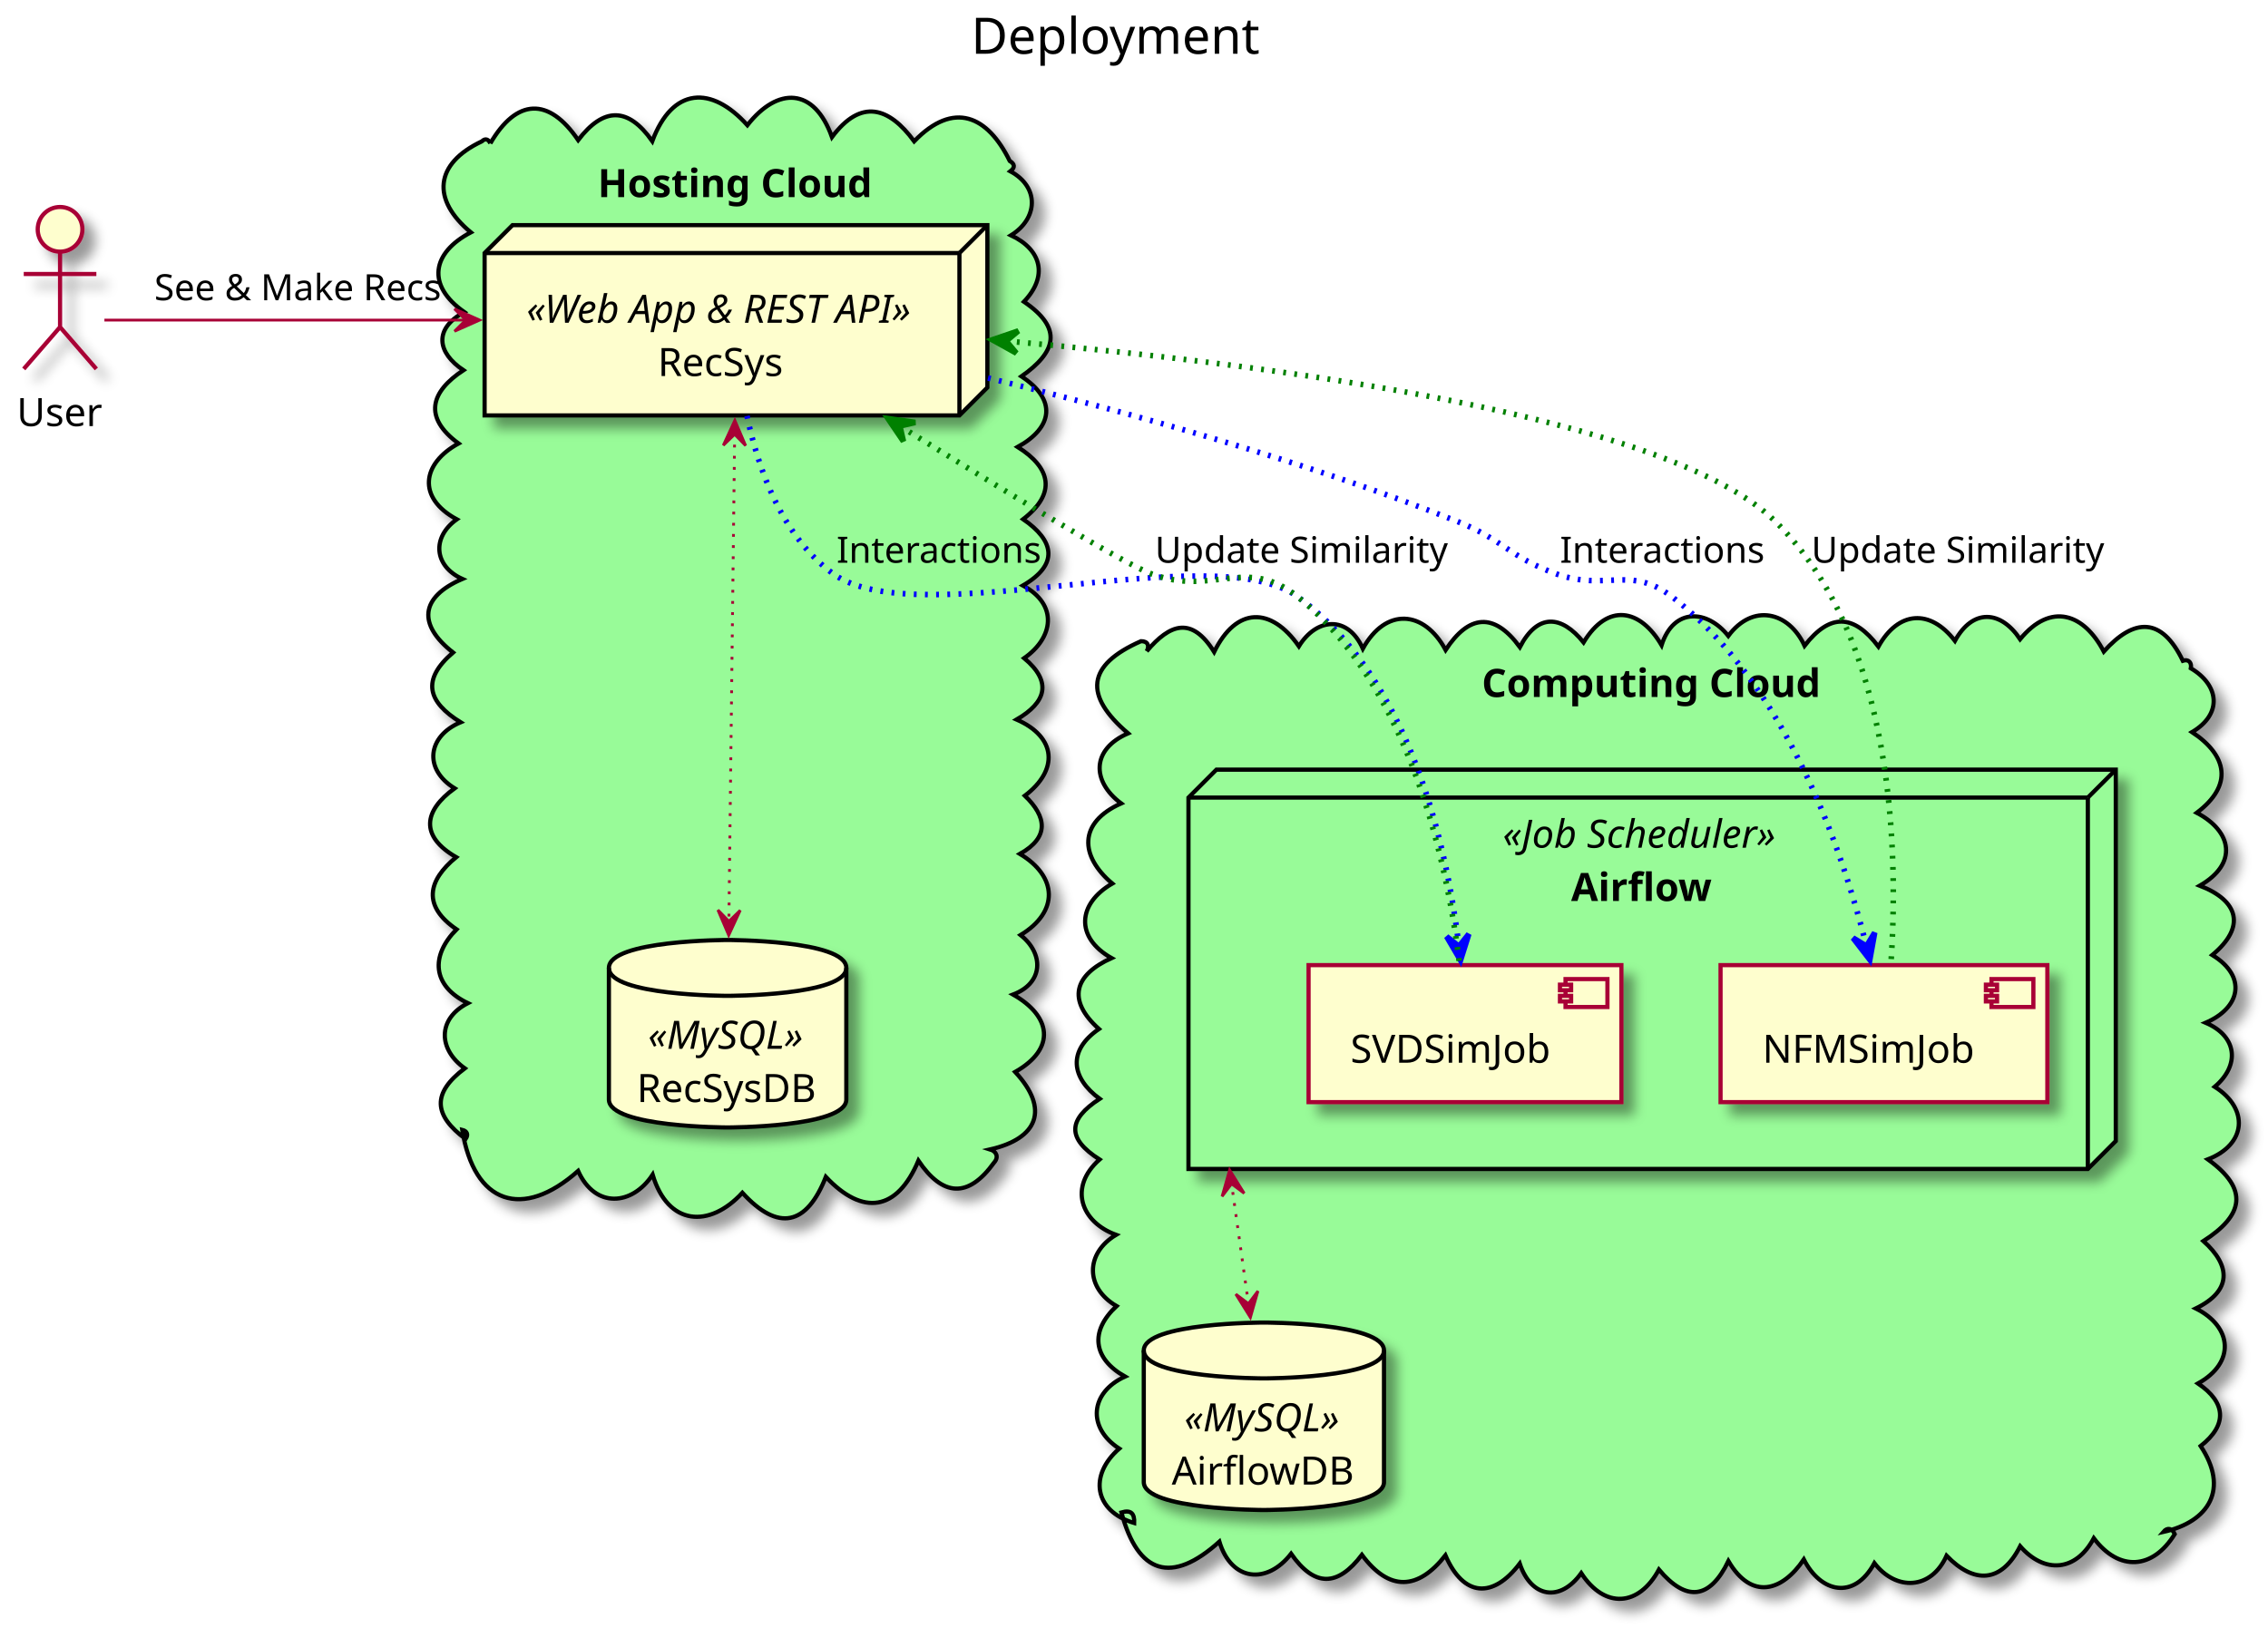
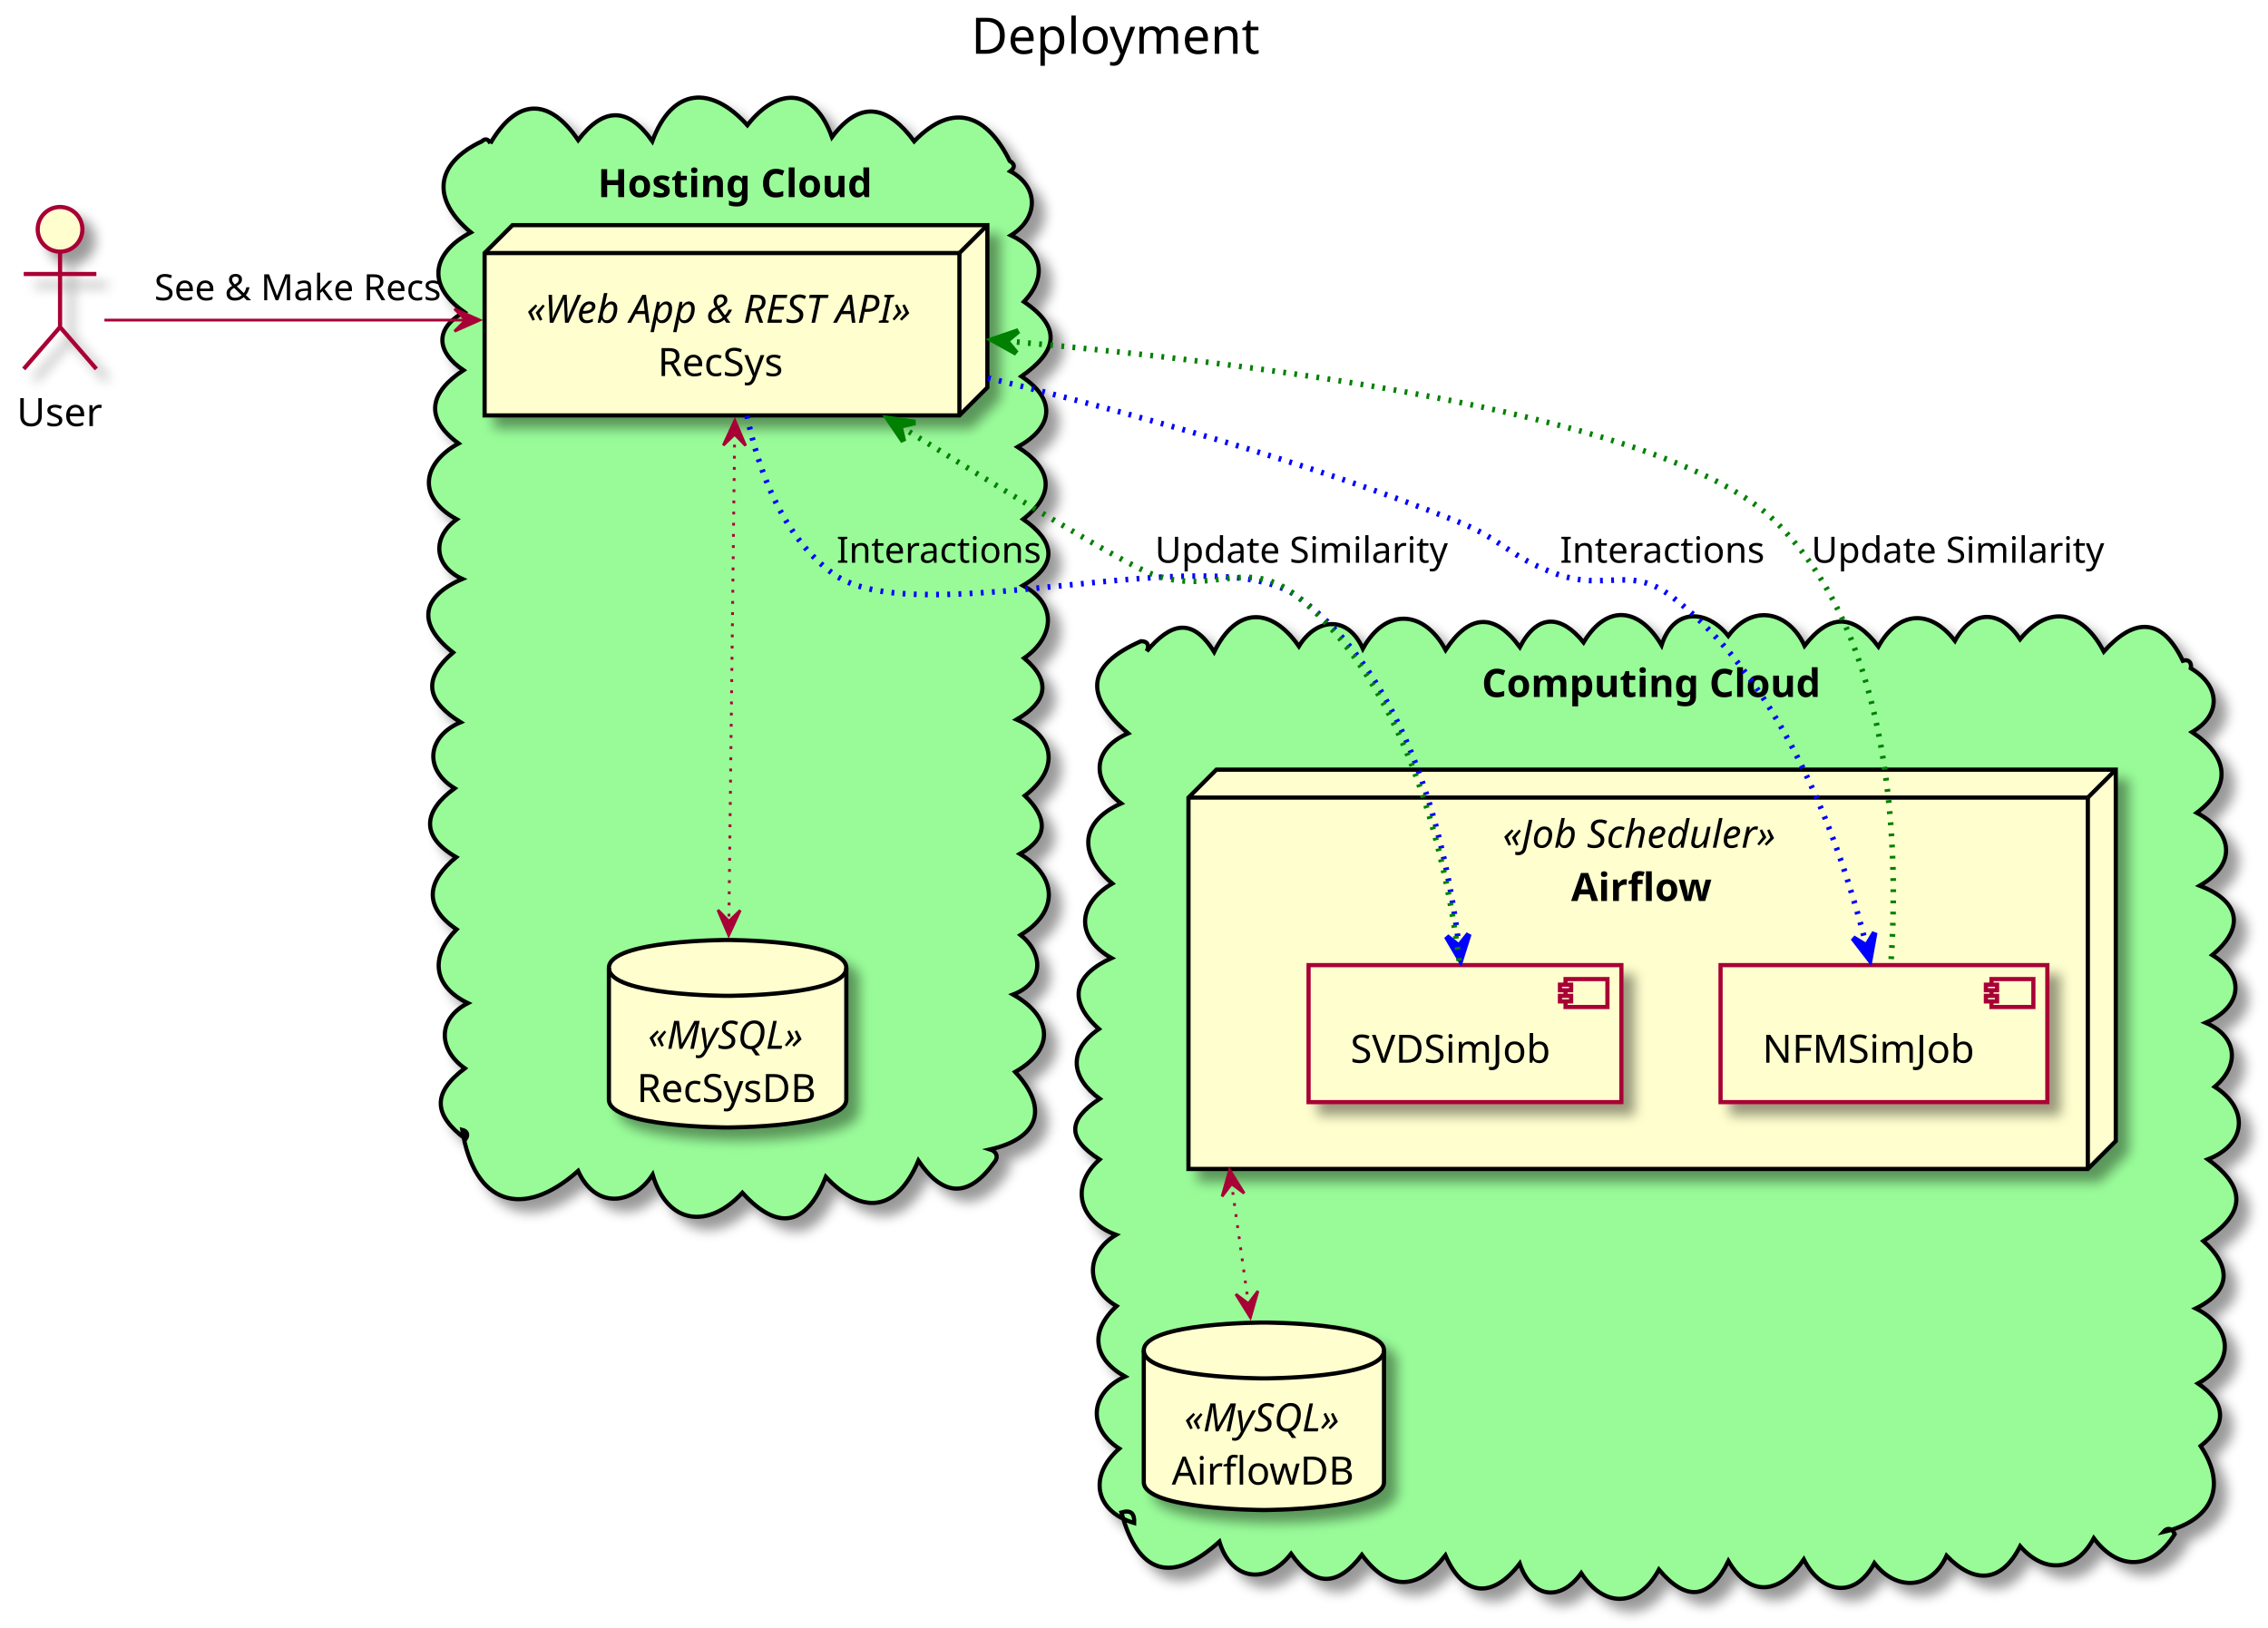
<svg xmlns="http://www.w3.org/2000/svg" contentScriptType="application/ecmascript" contentStyleType="text/css" height="583px" preserveAspectRatio="none" style="width:812px;height:583px;" version="1.1" viewBox="0 0 812 583" width="812px" zoomAndPan="magnify">
  <defs>
-     <filter height="300%" id="f1nbe1f6013yey" width="300%" x="-1" y="-1">
+     <filter height="300%" id="fqyqwrx94uxef" width="300%" x="-1" y="-1">
      <feGaussianBlur result="blurOut" stdDeviation="2.0" />
      <feColorMatrix in="blurOut" result="blurOut2" type="matrix" values="0 0 0 0 0 0 0 0 0 0 0 0 0 0 0 0 0 0 .4 0" />
      <feOffset dx="4.0" dy="4.0" in="blurOut2" result="blurOut3" />
      <feBlend in="SourceGraphic" in2="blurOut3" mode="normal" />
    </filter>
  </defs>
  <g>
    <text fill="#000000" font-family="sans-serif" font-size="18" lengthAdjust="spacing" textLength="104" x="347.685" y="19.242">Deployment</text>
-     <path d="M175.551,51.343 C184.943,35.236 196.428,34.645 206.996,50.173 C216.069,38.333 224.813,38.16 233.54,50.552 C240.747,31.151 254.709,30.516 267.581,44.834 C278.406,30.984 291.509,31.228 297.864,49.101 C308.25,35.166 318.253,38.295 327.3,50.603 C341.52,35.872 353.612,41.525 361.5,57.626 C363.364,58.761 363.478,59.978 361.736,61.342 C372.339,67.069 371.55,78.331 361.973,84.267 C373.049,89.506 375.228,98.985 366.592,108.052 C380.741,117.652 378.084,126.074 365.7,134.79 C378.454,143.137 377.008,153.062 364.365,160.068 C376.259,167.589 378.327,176.619 366.312,185.94 C377.458,193.599 379.276,202.115 366.222,209.682 C378.993,216.572 377.159,228.397 366.676,235.694 C376.955,244.326 374.394,251.598 363.971,257.683 C378.329,263.976 379.057,275.798 366.919,284.956 C374.747,292.491 375.807,299.826 365.161,305.803 C378.68,313.929 379.144,326.516 365.39,334.858 C373.758,341.483 373.732,351.976 362.712,356.164 C376.296,363.847 378.303,375.436 363.458,383.883 C375.885,397.282 371.532,407.738 354.5,411.626 C356.759,412.311 357.643,414.4 355.933,416.301 C346.623,429.263 337.507,428.51 328.809,415.659 C321.181,433.74 308.927,435.557 295.668,421.457 C288.818,438.902 278.634,441.193 265.785,427.152 C254.026,439.932 239.126,439.057 233.658,420.668 C226.336,431.811 213.067,432.904 206.978,419.336 C187.074,437.003 169.715,431.193 165.5,404.626 C167.337,405.068 167.72,406.423 166.702,407.91 C155.167,399.327 154.615,391.442 166.41,382.59 C156.97,375.912 156.398,364.957 167.507,359.243 C154.76,353.103 153.999,342.36 163.462,332.819 C151.251,324.493 153.024,315.413 163.328,306.97 C150.292,299.44 151.62,290.392 162.768,282.312 C151.446,275.327 153.18,263.564 164.903,258.661 C153.121,251.33 150.758,243.514 162.2,233.671 C149.409,223.643 150.436,213.828 165.535,207.333 C155.326,202.715 154.515,192.391 163.547,185.982 C149.184,178.218 151.1,165.945 164.175,158.816 C151.441,149.449 154.15,140.317 165.917,132.577 C156.473,126.272 155.171,117.747 166.234,111.754 C152.523,102.159 154.608,90.539 168.571,83.21 C154.397,71.472 155.572,58.614 172.5,50.626 C173.788,49.374 174.898,49.892 175.551,51.343 " fill="#98FB98" filter="url(#f1nbe1f6013yey)" style="stroke:#000000;stroke-width:1.5;" />
+     <path d="M175.551,51.343 C184.943,35.236 196.428,34.645 206.996,50.173 C216.069,38.333 224.813,38.16 233.54,50.552 C240.747,31.151 254.709,30.516 267.581,44.834 C278.406,30.984 291.509,31.228 297.864,49.101 C308.25,35.166 318.253,38.295 327.3,50.603 C341.52,35.872 353.612,41.525 361.5,57.626 C363.364,58.761 363.478,59.978 361.736,61.342 C372.339,67.069 371.55,78.331 361.973,84.267 C373.049,89.506 375.228,98.985 366.592,108.052 C380.741,117.652 378.084,126.074 365.7,134.79 C378.454,143.137 377.008,153.062 364.365,160.068 C376.259,167.589 378.327,176.619 366.312,185.94 C377.458,193.599 379.276,202.115 366.222,209.682 C378.993,216.572 377.159,228.397 366.676,235.694 C376.955,244.326 374.394,251.598 363.971,257.683 C378.329,263.976 379.057,275.798 366.919,284.956 C374.747,292.491 375.807,299.826 365.161,305.803 C378.68,313.929 379.144,326.516 365.39,334.858 C373.758,341.483 373.732,351.976 362.712,356.164 C376.296,363.847 378.303,375.436 363.458,383.883 C375.885,397.282 371.532,407.738 354.5,411.626 C356.759,412.311 357.643,414.4 355.933,416.301 C346.623,429.263 337.507,428.51 328.809,415.659 C321.181,433.74 308.927,435.557 295.668,421.457 C288.818,438.902 278.634,441.193 265.785,427.152 C254.026,439.932 239.126,439.057 233.658,420.668 C226.336,431.811 213.067,432.904 206.978,419.336 C187.074,437.003 169.715,431.193 165.5,404.626 C167.337,405.068 167.72,406.423 166.702,407.91 C155.167,399.327 154.615,391.442 166.41,382.59 C156.97,375.912 156.398,364.957 167.507,359.243 C154.76,353.103 153.999,342.36 163.462,332.819 C151.251,324.493 153.024,315.413 163.328,306.97 C150.292,299.44 151.62,290.392 162.768,282.312 C151.446,275.327 153.18,263.564 164.903,258.661 C153.121,251.33 150.758,243.514 162.2,233.671 C149.409,223.643 150.436,213.828 165.535,207.333 C155.326,202.715 154.515,192.391 163.547,185.982 C149.184,178.218 151.1,165.945 164.175,158.816 C151.441,149.449 154.15,140.317 165.917,132.577 C156.473,126.272 155.171,117.747 166.234,111.754 C152.523,102.159 154.608,90.539 168.571,83.21 C154.397,71.472 155.572,58.614 172.5,50.626 C173.788,49.374 174.898,49.892 175.551,51.343 " fill="#98FB98" filter="url(#fqyqwrx94uxef)" style="stroke:#000000;stroke-width:1.5;" />
    <text fill="#000000" font-family="sans-serif" font-size="14" font-weight="bold" lengthAdjust="spacing" textLength="99" x="214" y="70.592">Hosting Cloud</text>
-     <path d="M410.546,233.237 C418.836,223.417 426.629,220.524 434.695,233.474 C442.619,217.26 455.078,217.166 465.036,231.45 C471.292,221.28 482.503,220.15 487.935,232.295 C496.123,217.426 509.841,218.427 517.566,232.764 C525.872,220.107 534.867,219.087 544.148,231.739 C550.49,219.588 558.981,220.151 566.956,230.051 C575.593,215.742 587.234,217.994 594.887,231.056 C599.212,217.501 611.244,218.238 618.771,227.739 C627.543,215.931 640.404,219.004 646.077,231.256 C655.2,219.487 663.665,219.866 672.521,231.557 C679.61,218.783 691.001,217.913 699.914,229.507 C706.295,217.851 716.314,218.504 723.252,228.917 C734.294,215.466 746.15,219.785 753.207,233.338 C764.03,221.241 773.916,220.862 781.5,236.626 C783.635,235.919 784.739,237.372 784.376,239.326 C794.607,245.381 795.761,255.72 784.81,262.177 C797.446,270.571 799.619,281.181 786.494,291.075 C799.314,297.824 801.22,309.331 787.578,317.179 C801.536,322.558 804.179,331.931 792.053,342.01 C804.705,349.771 802.081,360.952 789.682,366.266 C801.034,371.106 802.039,381.464 792.926,389.199 C805.293,397.048 804.302,409.823 790.463,415.189 C805.37,425.953 803.174,435.264 788.88,444.447 C798.784,453.308 799.077,462.298 786.154,468.581 C799.334,475.214 800.356,488.025 786.942,495.439 C796.971,502.255 797.609,510.212 787.886,517.86 C798.047,533.183 791.066,544.931 774.5,548.626 C776.069,546.776 777.741,547.414 778.606,549.383 C770.795,562.033 758.706,562.935 749.633,550.862 C743.256,562.807 732.037,563.734 723.268,553.736 C716.509,567.061 706.693,567.232 696.917,557.131 C691.427,569.398 678.861,569.851 671.078,559.784 C663.777,573.236 651.789,570.266 645.815,558.457 C638.061,569.916 627.133,573.218 618.815,559.052 C612.137,572.812 603.721,573.721 593.933,562.101 C586.737,575.403 574.516,576.25 566.125,563.37 C558.518,573.95 548.163,572.135 544.101,559.942 C534.545,572.538 524.003,572.018 517.499,557.001 C507.632,569.574 497.302,569.948 487.597,556.812 C478.855,568.304 470.621,568.418 462.241,556.421 C453.638,567.518 440.891,566.365 436.567,552.091 C419.454,567.508 407.41,563.749 401.5,541.626 C404.99,540.594 406.213,542.088 406.083,545.424 C391.573,541.114 389.84,528.204 400.714,518.779 C389.057,511.2 390.355,498.62 402.786,492.974 C391.282,486.483 390.072,476.761 399.757,467.727 C388.544,461.216 388.473,448.878 399.582,442.214 C386.905,437.604 382.498,425.07 393.672,415.235 C381.9,407.714 382.231,400.979 393.713,393.501 C383.487,385.987 382.141,376.238 393.455,368.502 C381.841,358.091 384.678,349.107 397.955,343.108 C384.793,335.678 385.813,323.576 398.232,316.411 C386.538,306.543 385.981,294.594 401.397,287.716 C390.688,279.727 390.82,268.251 403.891,262.625 C387.986,249.058 388.938,238.239 408.5,229.626 C410.97,229.578 411.623,231.275 410.546,233.237 " fill="#98FB98" filter="url(#f1nbe1f6013yey)" style="stroke:#000000;stroke-width:1.5;" />
+     <path d="M410.546,233.237 C418.836,223.417 426.629,220.524 434.695,233.474 C442.619,217.26 455.078,217.166 465.036,231.45 C471.292,221.28 482.503,220.15 487.935,232.295 C496.123,217.426 509.841,218.427 517.566,232.764 C525.872,220.107 534.867,219.087 544.148,231.739 C550.49,219.588 558.981,220.151 566.956,230.051 C575.593,215.742 587.234,217.994 594.887,231.056 C599.212,217.501 611.244,218.238 618.771,227.739 C627.543,215.931 640.404,219.004 646.077,231.256 C655.2,219.487 663.665,219.866 672.521,231.557 C679.61,218.783 691.001,217.913 699.914,229.507 C706.295,217.851 716.314,218.504 723.252,228.917 C734.294,215.466 746.15,219.785 753.207,233.338 C764.03,221.241 773.916,220.862 781.5,236.626 C783.635,235.919 784.739,237.372 784.376,239.326 C794.607,245.381 795.761,255.72 784.81,262.177 C797.446,270.571 799.619,281.181 786.494,291.075 C799.314,297.824 801.22,309.331 787.578,317.179 C801.536,322.558 804.179,331.931 792.053,342.01 C804.705,349.771 802.081,360.952 789.682,366.266 C801.034,371.106 802.039,381.464 792.926,389.199 C805.293,397.048 804.302,409.823 790.463,415.189 C805.37,425.953 803.174,435.264 788.88,444.447 C798.784,453.308 799.077,462.298 786.154,468.581 C799.334,475.214 800.356,488.025 786.942,495.439 C796.971,502.255 797.609,510.212 787.886,517.86 C798.047,533.183 791.066,544.931 774.5,548.626 C776.069,546.776 777.741,547.414 778.606,549.383 C770.795,562.033 758.706,562.935 749.633,550.862 C743.256,562.807 732.037,563.734 723.268,553.736 C716.509,567.061 706.693,567.232 696.917,557.131 C691.427,569.398 678.861,569.851 671.078,559.784 C663.777,573.236 651.789,570.266 645.815,558.457 C638.061,569.916 627.133,573.218 618.815,559.052 C612.137,572.812 603.721,573.721 593.933,562.101 C586.737,575.403 574.516,576.25 566.125,563.37 C558.518,573.95 548.163,572.135 544.101,559.942 C534.545,572.538 524.003,572.018 517.499,557.001 C507.632,569.574 497.302,569.948 487.597,556.812 C478.855,568.304 470.621,568.418 462.241,556.421 C453.638,567.518 440.891,566.365 436.567,552.091 C419.454,567.508 407.41,563.749 401.5,541.626 C404.99,540.594 406.213,542.088 406.083,545.424 C391.573,541.114 389.84,528.204 400.714,518.779 C389.057,511.2 390.355,498.62 402.786,492.974 C391.282,486.483 390.072,476.761 399.757,467.727 C388.544,461.216 388.473,448.878 399.582,442.214 C386.905,437.604 382.498,425.07 393.672,415.235 C381.9,407.714 382.231,400.979 393.713,393.501 C383.487,385.987 382.141,376.238 393.455,368.502 C381.841,358.091 384.678,349.107 397.955,343.108 C384.793,335.678 385.813,323.576 398.232,316.411 C386.538,306.543 385.981,294.594 401.397,287.716 C390.688,279.727 390.82,268.251 403.891,262.625 C387.986,249.058 388.938,238.239 408.5,229.626 C410.97,229.578 411.623,231.275 410.546,233.237 " fill="#98FB98" filter="url(#fqyqwrx94uxef)" style="stroke:#000000;stroke-width:1.5;" />
    <text fill="#000000" font-family="sans-serif" font-size="14" font-weight="bold" lengthAdjust="spacing" textLength="122" x="530.5" y="249.592">Computing Cloud</text>
-     <polygon fill="#98FB98" filter="url(#f1nbe1f6013yey)" points="425.5,285.626,435.5,275.626,757.5,275.626,757.5,408.626,747.5,418.626,425.5,418.626,425.5,285.626" style="stroke:#000000;stroke-width:1.5;" />
+     <polygon fill="#FEFECE" filter="url(#fqyqwrx94uxef)" points="425.5,285.626,435.5,275.626,757.5,275.626,757.5,408.626,747.5,418.626,425.5,418.626,425.5,285.626" style="stroke:#000000;stroke-width:1.5;" />
    <line style="stroke:#000000;stroke-width:1.5;" x1="747.5" x2="757.5" y1="285.626" y2="275.626" />
    <line style="stroke:#000000;stroke-width:1.5;" x1="425.5" x2="747.5" y1="285.626" y2="285.626" />
    <line style="stroke:#000000;stroke-width:1.5;" x1="747.5" x2="747.5" y1="285.626" y2="418.626" />
    <text fill="#000000" font-family="sans-serif" font-size="14" font-style="italic" lengthAdjust="spacing" textLength="99" x="538" y="303.592">«Job Scheduler»</text>
    <text fill="#000000" font-family="sans-serif" font-size="14" font-weight="bold" lengthAdjust="spacing" textLength="50" x="562.5" y="322.66">Airflow</text>
-     <polygon fill="#FEFECE" filter="url(#f1nbe1f6013yey)" points="173.5,90.626,183.5,80.626,353.5,80.626,353.5,138.762,343.5,148.762,173.5,148.762,173.5,90.626" style="stroke:#000000;stroke-width:1.5;" />
+     <polygon fill="#FEFECE" filter="url(#fqyqwrx94uxef)" points="173.5,90.626,183.5,80.626,353.5,80.626,353.5,138.762,343.5,148.762,173.5,148.762,173.5,90.626" style="stroke:#000000;stroke-width:1.5;" />
    <line style="stroke:#000000;stroke-width:1.5;" x1="343.5" x2="353.5" y1="90.626" y2="80.626" />
    <line style="stroke:#000000;stroke-width:1.5;" x1="173.5" x2="343.5" y1="90.626" y2="90.626" />
    <line style="stroke:#000000;stroke-width:1.5;" x1="343.5" x2="343.5" y1="90.626" y2="148.762" />
    <text fill="#000000" font-family="sans-serif" font-size="14" font-style="italic" lengthAdjust="spacing" textLength="140" x="188.5" y="115.592">«Web App &amp; REST API»</text>
    <text fill="#000000" font-family="sans-serif" font-size="14" lengthAdjust="spacing" textLength="46" x="235.5" y="134.66">RecSys</text>
-     <path d="M218,346.626 C218,336.626 260.5,336.626 260.5,336.626 C260.5,336.626 303,336.626 303,346.626 L303,393.762 C303,403.762 260.5,403.762 260.5,403.762 C260.5,403.762 218,403.762 218,393.762 L218,346.626 " fill="#FEFECE" filter="url(#f1nbe1f6013yey)" style="stroke:#000000;stroke-width:1.5;" />
+     <path d="M218,346.626 C218,336.626 260.5,336.626 260.5,336.626 C260.5,336.626 303,336.626 303,346.626 L303,393.762 C303,403.762 260.5,403.762 260.5,403.762 C260.5,403.762 218,403.762 218,393.762 L218,346.626 " fill="#FEFECE" filter="url(#fqyqwrx94uxef)" style="stroke:#000000;stroke-width:1.5;" />
    <path d="M218,346.626 C218,356.626 260.5,356.626 260.5,356.626 C260.5,356.626 303,356.626 303,346.626 " fill="none" style="stroke:#000000;stroke-width:1.5;" />
    <text fill="#000000" font-family="sans-serif" font-size="14" font-style="italic" lengthAdjust="spacing" textLength="57" x="232" y="375.592">«MySQL»</text>
    <text fill="#000000" font-family="sans-serif" font-size="14" lengthAdjust="spacing" textLength="65" x="228" y="394.66">RecSysDB</text>
-     <path d="M409.5,483.626 C409.5,473.626 452.5,473.626 452.5,473.626 C452.5,473.626 495.5,473.626 495.5,483.626 L495.5,530.762 C495.5,540.762 452.5,540.762 452.5,540.762 C452.5,540.762 409.5,540.762 409.5,530.762 L409.5,483.626 " fill="#FEFECE" filter="url(#f1nbe1f6013yey)" style="stroke:#000000;stroke-width:1.5;" />
+     <path d="M409.5,483.626 C409.5,473.626 452.5,473.626 452.5,473.626 C452.5,473.626 495.5,473.626 495.5,483.626 L495.5,530.762 C495.5,540.762 452.5,540.762 452.5,540.762 C452.5,540.762 409.5,540.762 409.5,530.762 L409.5,483.626 " fill="#FEFECE" filter="url(#fqyqwrx94uxef)" style="stroke:#000000;stroke-width:1.5;" />
    <path d="M409.5,483.626 C409.5,493.626 452.5,493.626 452.5,493.626 C452.5,493.626 495.5,493.626 495.5,483.626 " fill="none" style="stroke:#000000;stroke-width:1.5;" />
    <text fill="#000000" font-family="sans-serif" font-size="14" font-style="italic" lengthAdjust="spacing" textLength="57" x="424" y="512.592">«MySQL»</text>
    <text fill="#000000" font-family="sans-serif" font-size="14" lengthAdjust="spacing" textLength="66" x="419.5" y="531.66">AirflowDB</text>
-     <rect fill="#FEFECE" filter="url(#f1nbe1f6013yey)" height="49.068" style="stroke:#A80036;stroke-width:1.5;" width="112" x="468.5" y="345.626" />
+     <rect fill="#FEFECE" filter="url(#fqyqwrx94uxef)" height="49.068" style="stroke:#A80036;stroke-width:1.5;" width="112" x="468.5" y="345.626" />
    <rect fill="#FEFECE" height="10" style="stroke:#A80036;stroke-width:1.5;" width="15" x="560.5" y="350.626" />
    <rect fill="#FEFECE" height="2" style="stroke:#A80036;stroke-width:1.5;" width="4" x="558.5" y="352.626" />
    <rect fill="#FEFECE" height="2" style="stroke:#A80036;stroke-width:1.5;" width="4" x="558.5" y="356.626" />
    <text fill="#000000" font-family="sans-serif" font-size="14" lengthAdjust="spacing" textLength="72" x="483.5" y="380.592">SVDSimJob</text>
-     <rect fill="#FEFECE" filter="url(#f1nbe1f6013yey)" height="49.068" style="stroke:#A80036;stroke-width:1.5;" width="117" x="616" y="345.626" />
+     <rect fill="#FEFECE" filter="url(#fqyqwrx94uxef)" height="49.068" style="stroke:#A80036;stroke-width:1.5;" width="117" x="616" y="345.626" />
    <rect fill="#FEFECE" height="10" style="stroke:#A80036;stroke-width:1.5;" width="15" x="713" y="350.626" />
    <rect fill="#FEFECE" height="2" style="stroke:#A80036;stroke-width:1.5;" width="4" x="711" y="352.626" />
    <rect fill="#FEFECE" height="2" style="stroke:#A80036;stroke-width:1.5;" width="4" x="711" y="356.626" />
    <text fill="#000000" font-family="sans-serif" font-size="14" lengthAdjust="spacing" textLength="77" x="631" y="380.592">NFMSimJob</text>
-     <ellipse cx="21.5" cy="82.126" fill="#FEFECE" filter="url(#f1nbe1f6013yey)" rx="8" ry="8" style="stroke:#A80036;stroke-width:1.5;" />
-     <path d="M21.5,90.126 L21.5,117.126 M8.5,98.126 L34.5,98.126 M21.5,117.126 L8.5,132.126 M21.5,117.126 L34.5,132.126 " fill="none" filter="url(#f1nbe1f6013yey)" style="stroke:#A80036;stroke-width:1.5;" />
+     <ellipse cx="21.5" cy="82.126" fill="#FEFECE" filter="url(#fqyqwrx94uxef)" rx="8" ry="8" style="stroke:#A80036;stroke-width:1.5;" />
+     <path d="M21.5,90.126 L21.5,117.126 M8.5,98.126 L34.5,98.126 M21.5,117.126 L8.5,132.126 M21.5,117.126 L34.5,132.126 " fill="none" filter="url(#fqyqwrx94uxef)" style="stroke:#A80036;stroke-width:1.5;" />
    <text fill="#000000" font-family="sans-serif" font-size="14" lengthAdjust="spacing" textLength="31" x="6" y="152.592">User</text>
    <path d="M37.38,114.626 C63.65,114.626 118.11,114.626 167.01,114.626 " fill="none" id="User-to-RecSys" style="stroke:#A80036;stroke-width:1.0;" />
    <polygon fill="#A80036" points="171.73,114.626,162.73,110.626,166.73,114.626,162.73,118.626,171.73,114.626" style="stroke:#A80036;stroke-width:1.0;" />
    <text fill="#000000" font-family="sans-serif" font-size="13" lengthAdjust="spacing" textLength="100" x="55.25" y="107.523">See &amp; Make Recs</text>
    <path d="M267.44,148.966 C271.66,168.816 280.41,192.596 298.5,205.626 C328.47,227.206 434.56,192.006 464.5,213.626 C504.86,242.766 518.07,302.976 522.4,339.326 " fill="none" id="RecSys-to-SVDSimJob" style="stroke:#0000FF;stroke-width:2.0;stroke-dasharray:1.0,3.0;" />
    <polygon fill="#0000FF" points="522.9,343.886,525.873,334.497,522.343,338.917,517.923,335.387,522.9,343.886" style="stroke:#0000FF;stroke-width:2.0;" />
    <text fill="#000000" font-family="sans-serif" font-size="13" lengthAdjust="spacing" textLength="72" x="299.5" y="201.523">Interactions</text>
    <path d="M322.11,152.516 C359.45,175.756 402.62,202.036 412.5,205.626 C434.48,213.596 446.28,198.966 464.5,213.626 C505.3,246.466 518.4,310.596 522.57,345.366 " fill="none" id="RecSys-backto-SVDSimJob" style="stroke:#008000;stroke-width:2.0;stroke-dasharray:1.0,3.0;" />
    <polygon fill="#008000" points="317.93,149.916,323.454,158.07,322.174,152.56,327.684,151.279,317.93,149.916" style="stroke:#008000;stroke-width:2.0;" />
    <text fill="#000000" font-family="sans-serif" font-size="13" lengthAdjust="spacing" textLength="103" x="413.5" y="201.523">Update Similarity</text>
    <path d="M353.72,135.356 C403.98,147.606 467.19,165.116 521.5,186.626 C538.32,193.286 540.44,199.606 557.5,205.626 C575.01,211.806 583.77,202.326 598.5,213.626 C639.18,244.836 659.39,303.526 668.35,339.196 " fill="none" id="RecSys-to-NFMSimJob" style="stroke:#0000FF;stroke-width:2.0;stroke-dasharray:1.0,3.0;" />
    <polygon fill="#0000FF" points="669.44,343.676,671.192,333.984,668.254,338.819,663.42,335.881,669.44,343.676" style="stroke:#0000FF;stroke-width:2.0;" />
    <text fill="#000000" font-family="sans-serif" font-size="13" lengthAdjust="spacing" textLength="72" x="558.5" y="201.523">Interactions</text>
    <path d="M360.08,122.106 C456.99,130.636 597.21,149.166 635.5,186.626 C678.69,228.886 679.65,306.426 676.99,345.416 " fill="none" id="RecSys-backto-NFMSimJob" style="stroke:#008000;stroke-width:2.0;stroke-dasharray:1.0,3.0;" />
    <polygon fill="#008000" points="355.27,121.686,363.881,126.467,360.25,122.128,364.589,118.498,355.27,121.686" style="stroke:#008000;stroke-width:2.0;" />
    <text fill="#000000" font-family="sans-serif" font-size="13" lengthAdjust="spacing" textLength="103" x="648.5" y="201.523">Update Similarity</text>
    <path d="M263.03,155.236 C262.47,202.916 261.53,282.496 260.96,329.976 " fill="none" id="RecSys-RecSysDB" style="stroke:#A80036;stroke-width:1.0;stroke-dasharray:1.0,3.0;" />
    <polygon fill="#A80036" points="260.9,334.936,265.028,325.994,260.971,329.937,257.029,325.88,260.9,334.936" style="stroke:#A80036;stroke-width:1.0;" />
    <polygon fill="#A80036" points="263.09,150.536,258.962,159.478,263.019,155.536,266.961,159.592,263.09,150.536" style="stroke:#A80036;stroke-width:1.0;" />
    <path d="M440.236,418.986 C440.259,419.145 440.281,419.305 440.304,419.465 C440.349,419.785 440.394,420.105 440.439,420.426 C441.162,425.563 441.906,430.852 442.653,436.161 C444.147,446.779 445.652,457.478 447.02,467.206 " fill="none" id="Airflow-AirflowDB" style="stroke:#A80036;stroke-width:1.0;stroke-dasharray:1.0,3.0;" />
    <polygon fill="#A80036" points="447.67,471.816,450.372,462.345,446.971,466.865,442.451,463.464,447.67,471.816" style="stroke:#A80036;stroke-width:1.0;" />
    <polygon fill="#A80036" points="440.236,418.986,437.53,428.455,440.933,423.937,445.452,427.34,440.236,418.986" style="stroke:#A80036;stroke-width:1.0;" />
  </g>
</svg>
